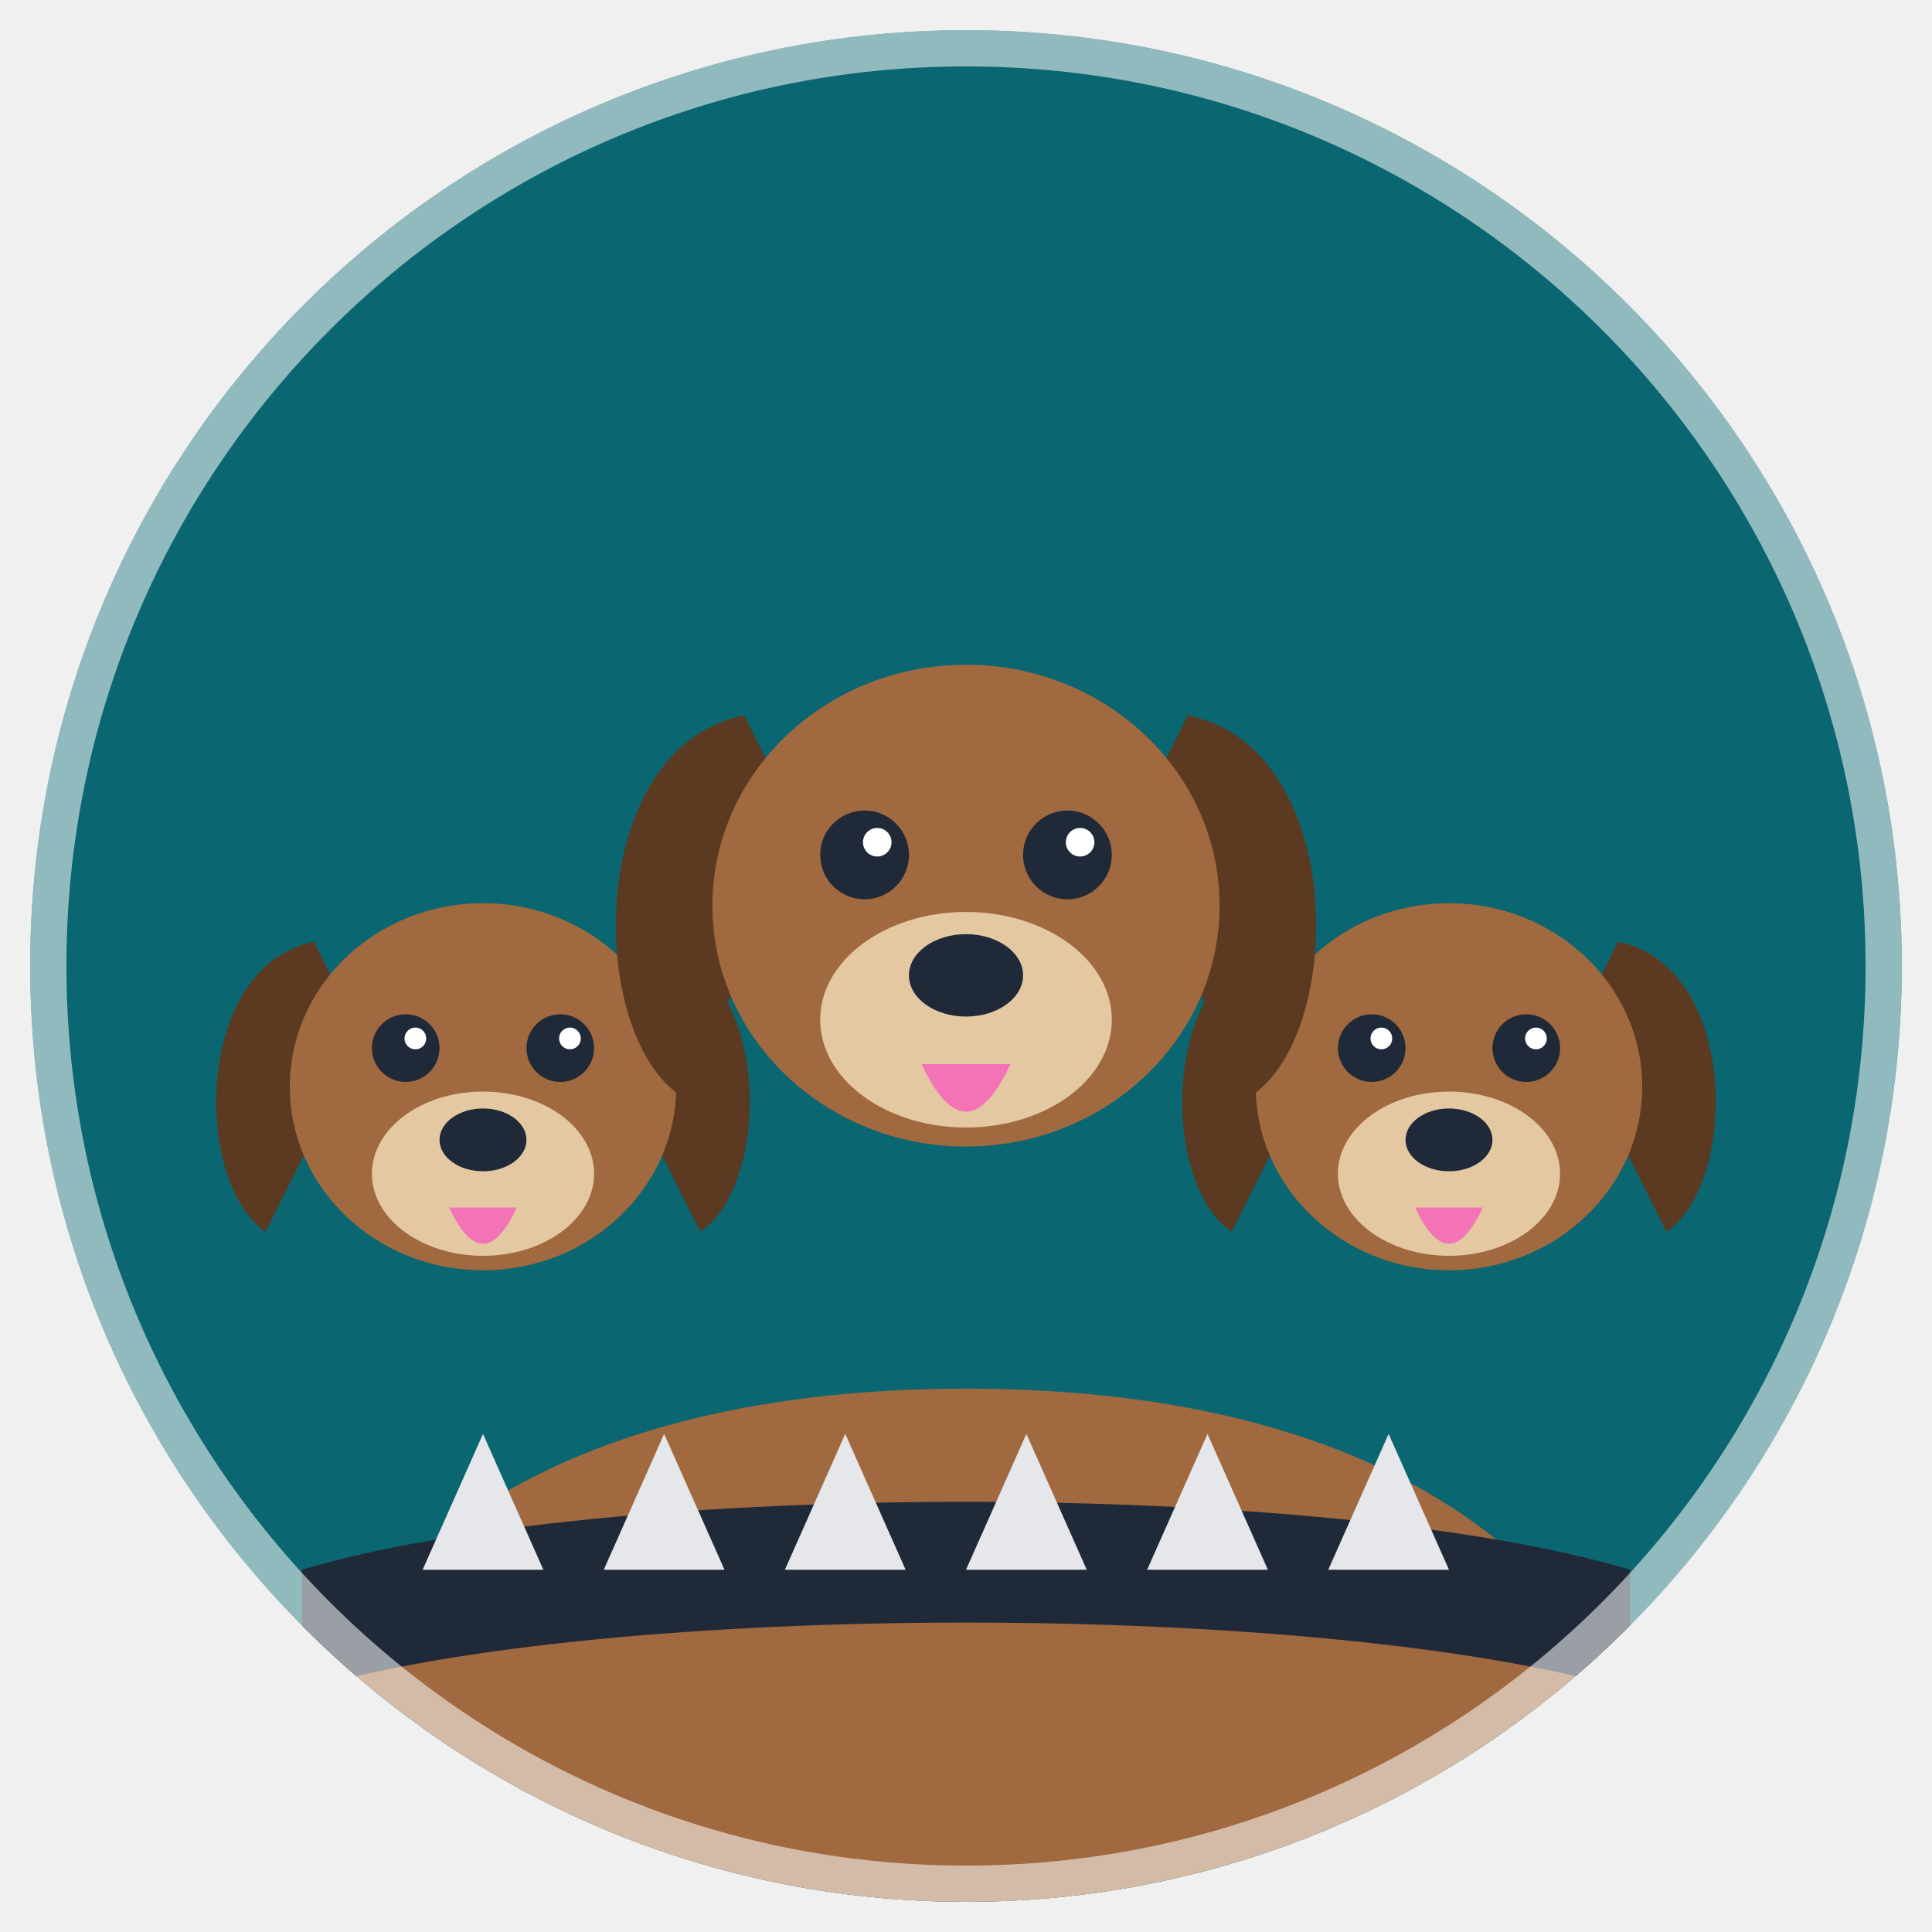
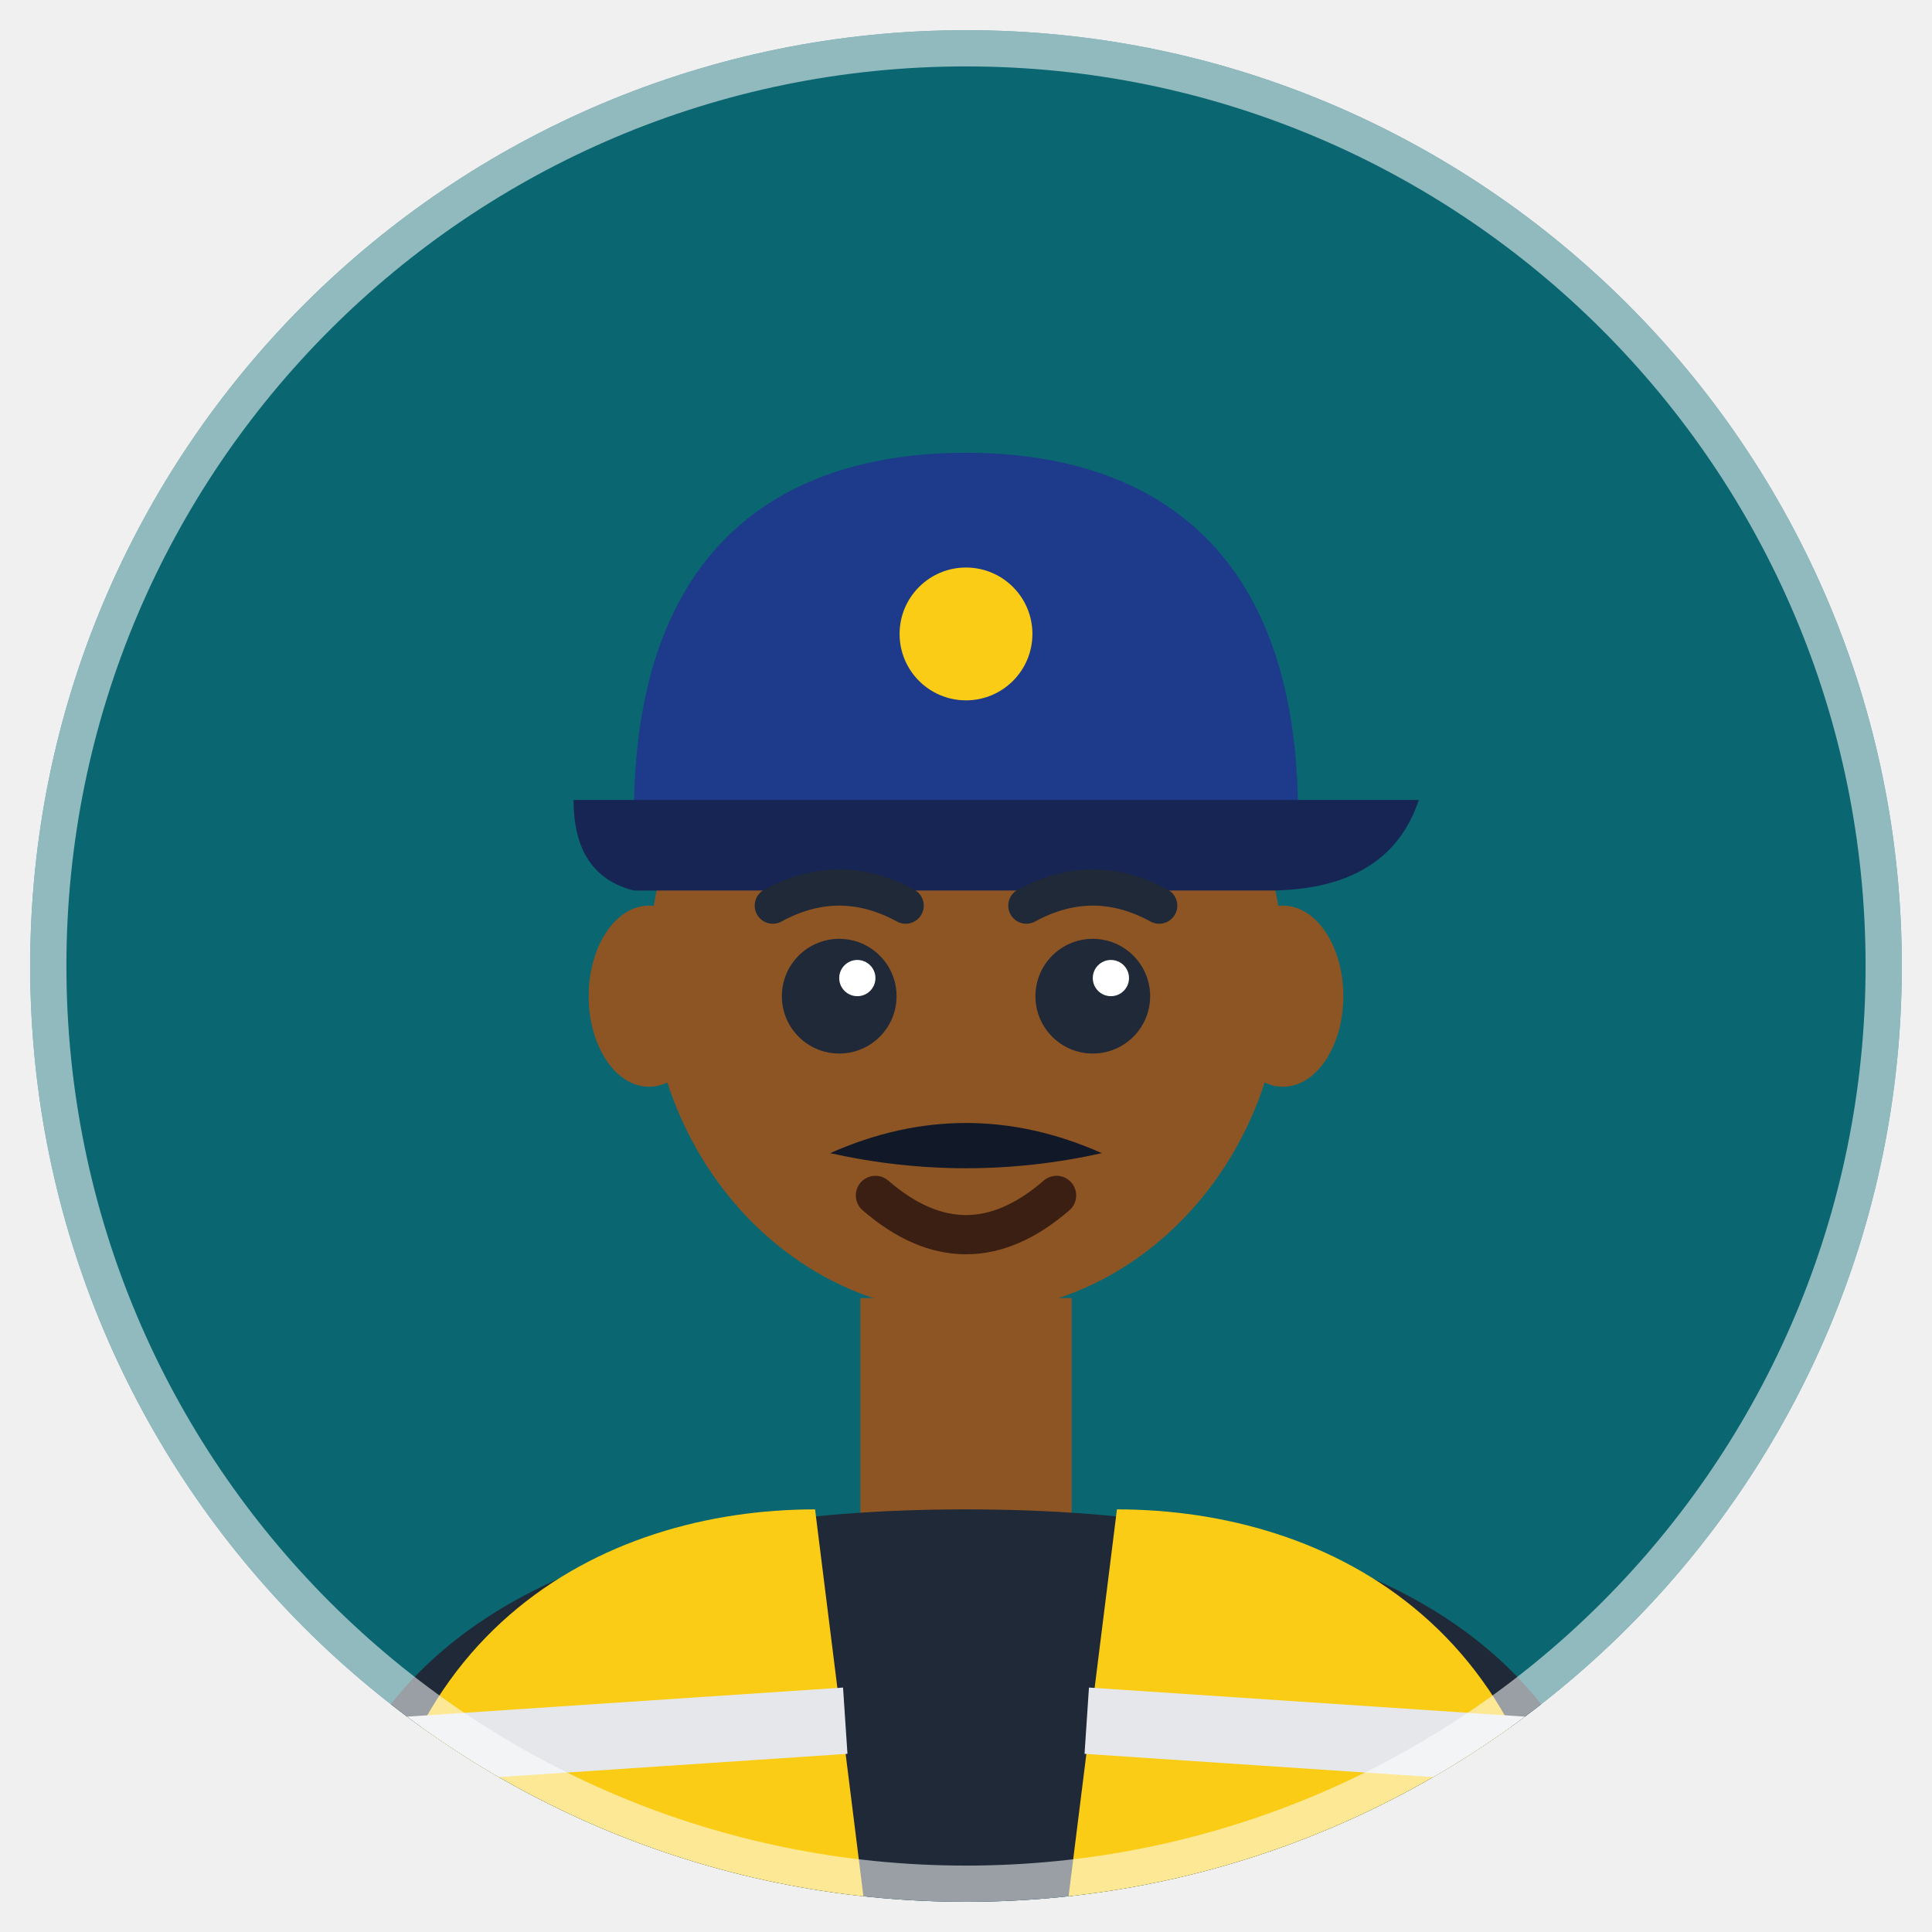
<svg xmlns="http://www.w3.org/2000/svg" viewBox="0 0 64 64" width="64" height="64">
  <defs>
    <clipPath id="clip-cerberus">
      <circle cx="32" cy="32" r="31" />
    </clipPath>
  </defs>
  <circle cx="32" cy="32" r="31" fill="#0A6670" />
  <g clip-path="url(#clip-cerberus)">
-     <path d="M8 66 C8 52 18 46 32 46 C46 46 56 52 56 66 Z" fill="#A0693F" />
-     <path d="M10.4 31.2 C6.4 32.0 6.4 39.2 8.8 40.8 L12.0 34.4 Z" fill="#5C3A21" />
-     <path d="M21.6 31.2 C25.6 32.0 25.6 39.2 23.2 40.8 L20.0 34.4 Z" fill="#5C3A21" />
-     <ellipse cx="16" cy="36" rx="6.4" ry="6.08" fill="#A0693F" />
-     <ellipse cx="16" cy="38.88" rx="3.68" ry="2.72" fill="#E3C8A2" />
-     <ellipse cx="16" cy="37.76" rx="1.44" ry="1.04" fill="#1F2937" />
-     <path d="M14.88 40.0 Q16 42.4 17.12 40.0 Z" fill="#F472B6" />
-     <circle cx="13.44" cy="34.72" r="1.12" fill="#1F2937" />
-     <circle cx="18.56" cy="34.72" r="1.12" fill="#1F2937" />
-     <circle cx="13.76" cy="34.4" r="0.36" fill="#FFFFFF" />
-     <circle cx="18.88" cy="34.4" r="0.36" fill="#FFFFFF" />
-     <path d="M42.4 31.2 C38.4 32.0 38.4 39.2 40.8 40.8 L44.0 34.4 Z" fill="#5C3A21" />
-     <path d="M53.6 31.2 C57.6 32.0 57.6 39.2 55.2 40.8 L52.0 34.4 Z" fill="#5C3A21" />
-     <ellipse cx="48" cy="36" rx="6.4" ry="6.08" fill="#A0693F" />
-     <ellipse cx="48" cy="38.88" rx="3.68" ry="2.72" fill="#E3C8A2" />
-     <ellipse cx="48" cy="37.76" rx="1.44" ry="1.04" fill="#1F2937" />
-     <path d="M46.88 40.0 Q48 42.4 49.12 40.0 Z" fill="#F472B6" />
-     <circle cx="45.44" cy="34.72" r="1.12" fill="#1F2937" />
-     <circle cx="50.56" cy="34.72" r="1.12" fill="#1F2937" />
-     <circle cx="45.76" cy="34.4" r="0.36" fill="#FFFFFF" />
-     <circle cx="50.88" cy="34.4" r="0.36" fill="#FFFFFF" />
-     <path d="M10 52 C20 49 44 49 54 52 L54 56 C44 53 20 53 10 56 Z" fill="#1F2937" />
-     <path d="M14 52 L16 47.5 L18 52 Z" fill="#E5E7EB" />
-     <path d="M20 52 L22 47.5 L24 52 Z" fill="#E5E7EB" />
-     <path d="M26 52 L28 47.5 L30 52 Z" fill="#E5E7EB" />
-     <path d="M32 52 L34 47.5 L36 52 Z" fill="#E5E7EB" />
-     <path d="M38 52 L40 47.5 L42 52 Z" fill="#E5E7EB" />
-     <path d="M44 52 L46 47.5 L48 52 Z" fill="#E5E7EB" />
-     <path d="M24.65 23.7 C19.4 24.75 19.4 34.2 22.55 36.3 L26.75 27.9 Z" fill="#5C3A21" />
-     <path d="M39.35 23.7 C44.6 24.75 44.6 34.2 41.45 36.3 L37.25 27.9 Z" fill="#5C3A21" />
-     <ellipse cx="32" cy="30" rx="8.4" ry="7.98" fill="#A0693F" />
-     <ellipse cx="32" cy="33.78" rx="4.83" ry="3.57" fill="#E3C8A2" />
-     <ellipse cx="32" cy="32.31" rx="1.89" ry="1.365" fill="#1F2937" />
-     <path d="M30.53 35.25 Q32 38.4 33.47 35.25 Z" fill="#F472B6" />
-     <circle cx="28.64" cy="28.32" r="1.47" fill="#1F2937" />
-     <circle cx="35.36" cy="28.32" r="1.47" fill="#1F2937" />
-     <circle cx="29.06" cy="27.9" r="0.473" fill="#FFFFFF" />
-     <circle cx="35.78" cy="27.9" r="0.473" fill="#FFFFFF" />
+     <rect x="28.5" y="43" width="7" height="9" fill="#8D5524" />
+     <path d="M10 66 C10 53 21.0 50 32 50 C43.0 50 54 53 54 66 Z" fill="#1F2937" />
+     <path d="M12 66 C12 54 20 50 27 50 L29 66 Z M52 66 C52 54 44 50 37 50 L35 66 Z" fill="#FACC15" />
+     <path d="M13 58 L28 57 M51 58 L36 57" stroke="#E5E7EB" stroke-width="2.2" />
+     <ellipse cx="21.5" cy="33" rx="2" ry="3" fill="#8D5524" />
+     <ellipse cx="42.5" cy="33" rx="2" ry="3" fill="#8D5524" />
+     <ellipse cx="32" cy="32" rx="10.5" ry="11.5" fill="#8D5524" />
+     <path d="M21 27 C21 18 26 15 32 15 C38 15 43 18 43 27 Z" fill="#1E3A8A" />
+     <path d="M19 26.5 H47 Q46 29.5 42 29.5 H21 Q19 29 19 26.5 Z" fill="#172554" />
+     <circle cx="32" cy="21" r="2.2" fill="#FACC15" />
+     <circle cx="27.8" cy="33" r="1.9" fill="#1F2937" />
+     <circle cx="28.4" cy="32.4" r="0.6" fill="#FFFFFF" />
+     <circle cx="36.2" cy="33" r="1.9" fill="#1F2937" />
+     <circle cx="36.8" cy="32.4" r="0.6" fill="#FFFFFF" />
+     <path d="M25.6 30 Q27.8 28.8 30.0 30" stroke="#1F2937" stroke-width="1.2" fill="none" stroke-linecap="round" />
+     <path d="M34.0 30 Q36.2 28.8 38.4 30" stroke="#1F2937" stroke-width="1.2" fill="none" stroke-linecap="round" />
+     <path d="M27.5 38.2 Q32 36.2 36.5 38.2 Q32 39.2 27.5 38.2 Z" fill="#111827" />
+     <path d="M29 39.6 Q32 42.2 35 39.6" stroke="#3B1F12" stroke-width="1.3" fill="none" stroke-linecap="round" />
  </g>
  <circle cx="32" cy="32" r="30.4" fill="none" stroke="#FFFFFF" stroke-opacity=".55" stroke-width="1.2" />
</svg>
